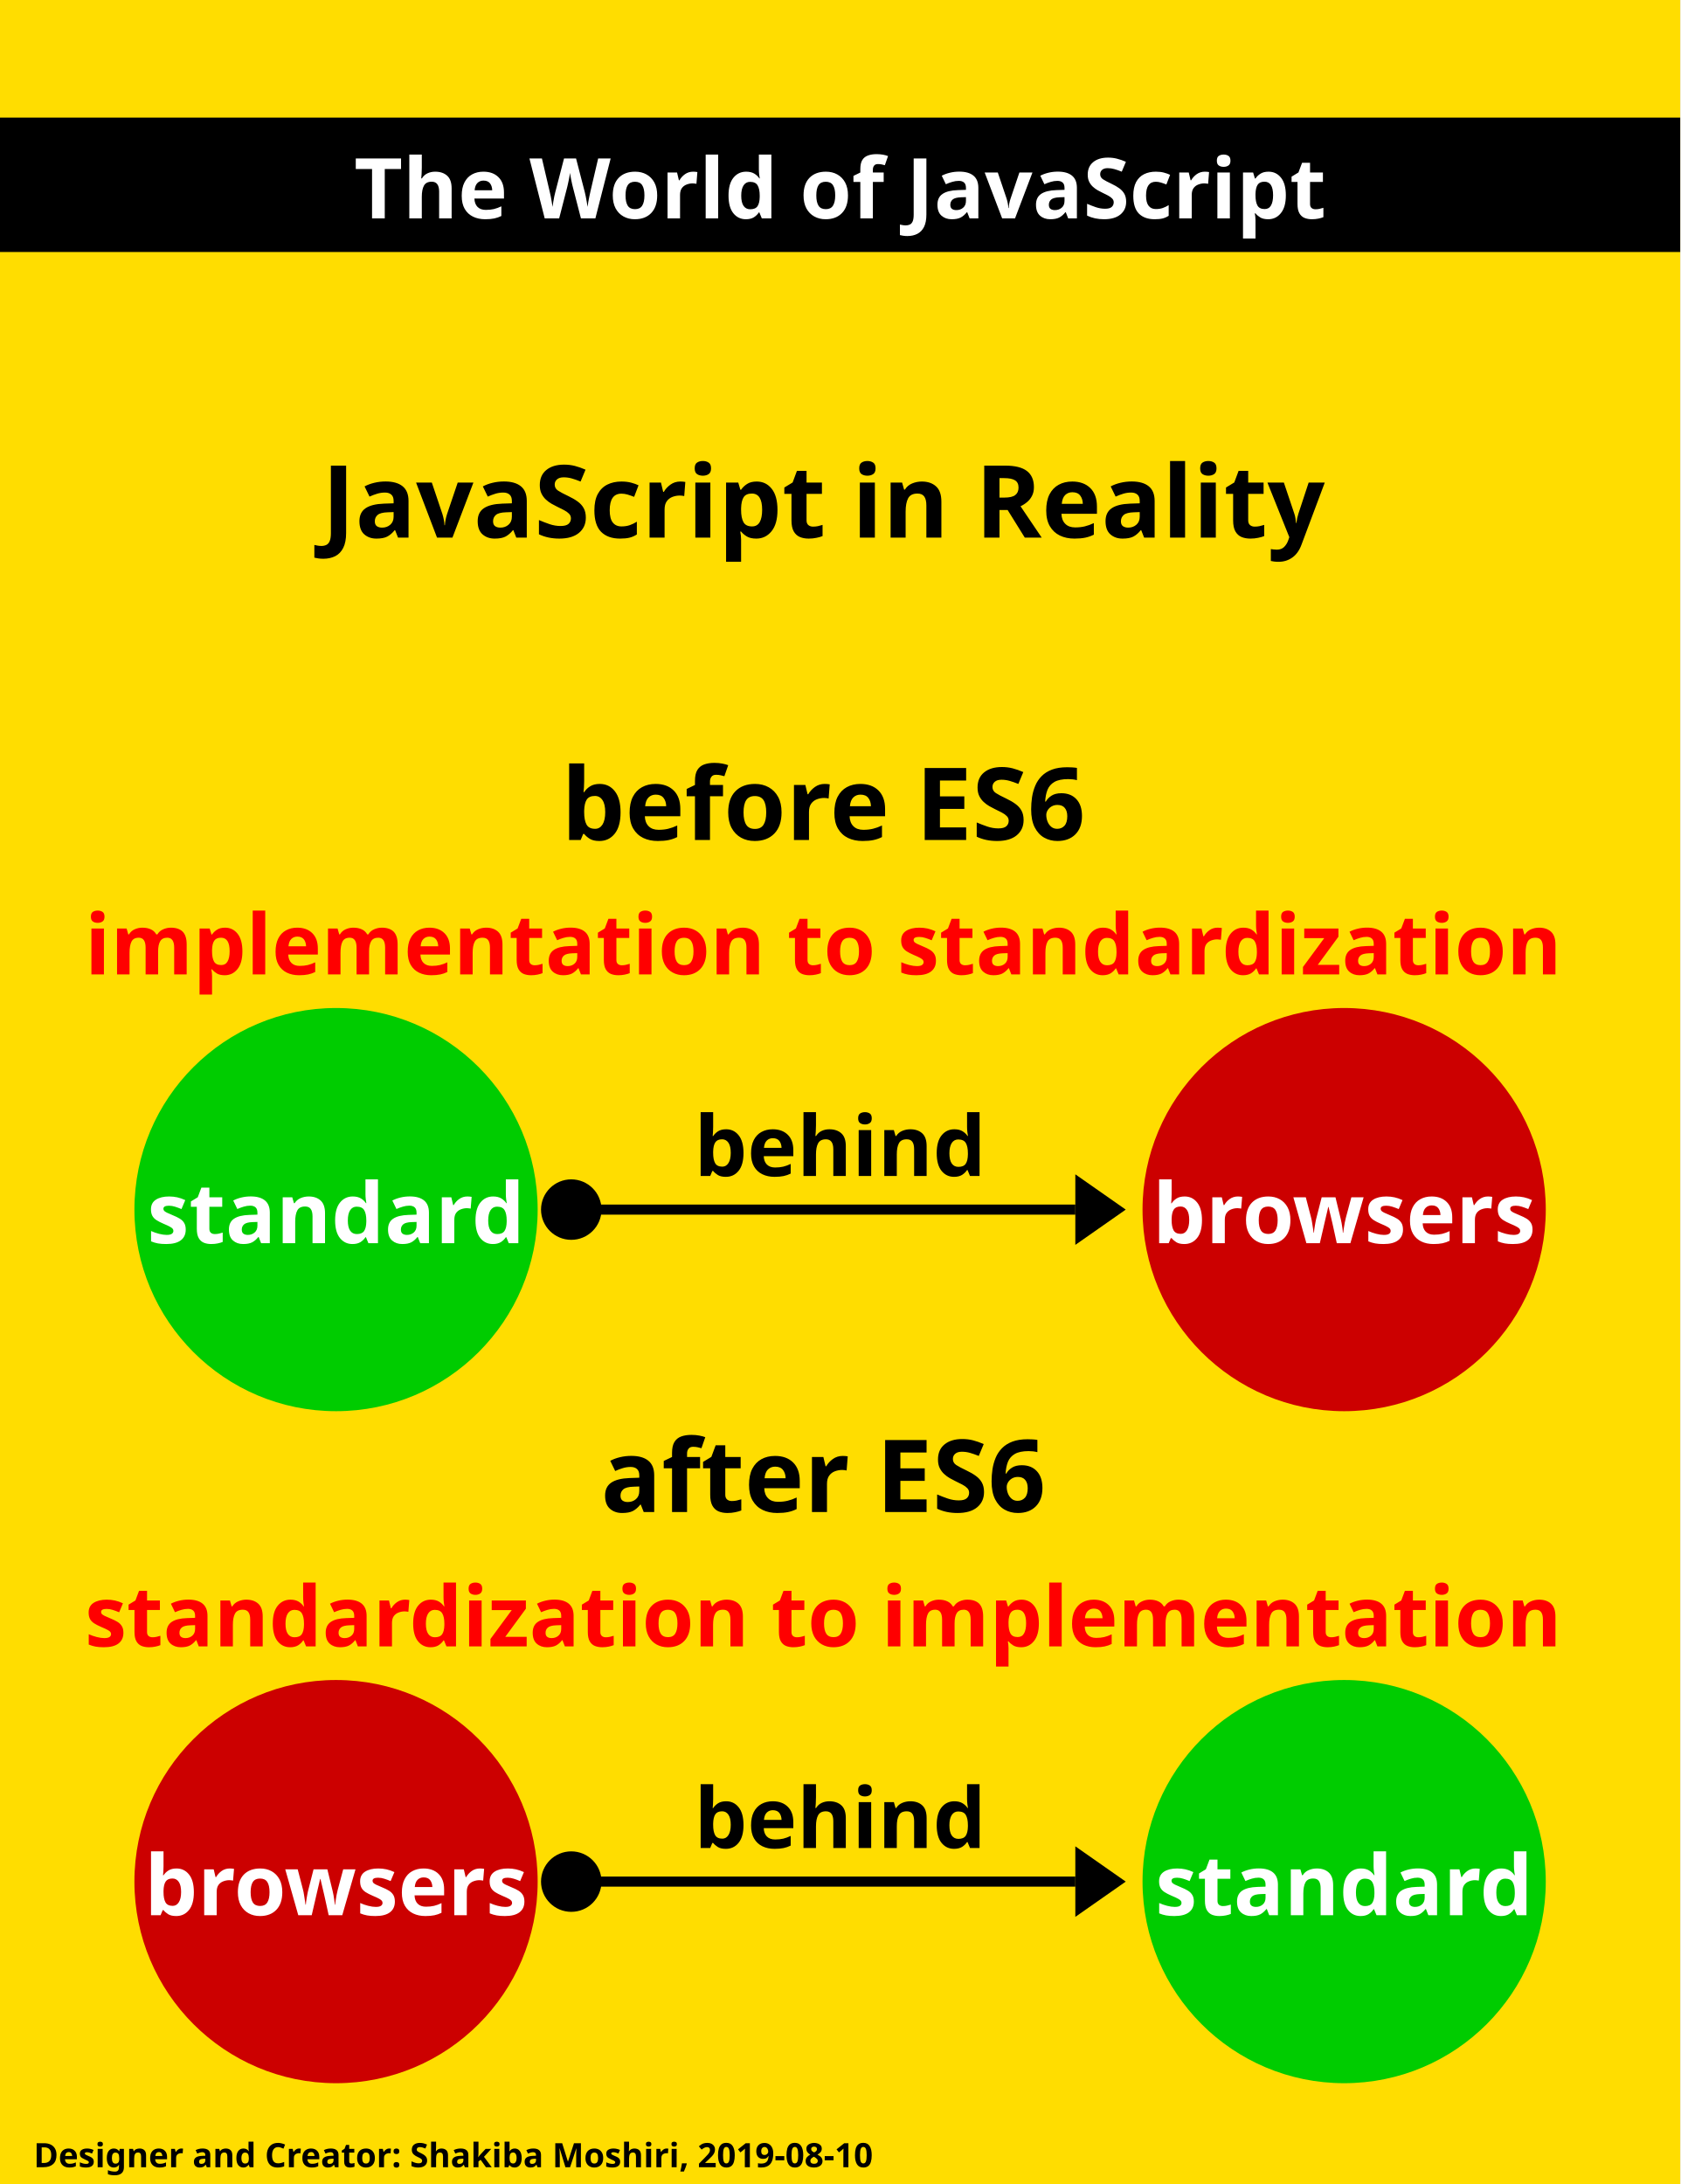
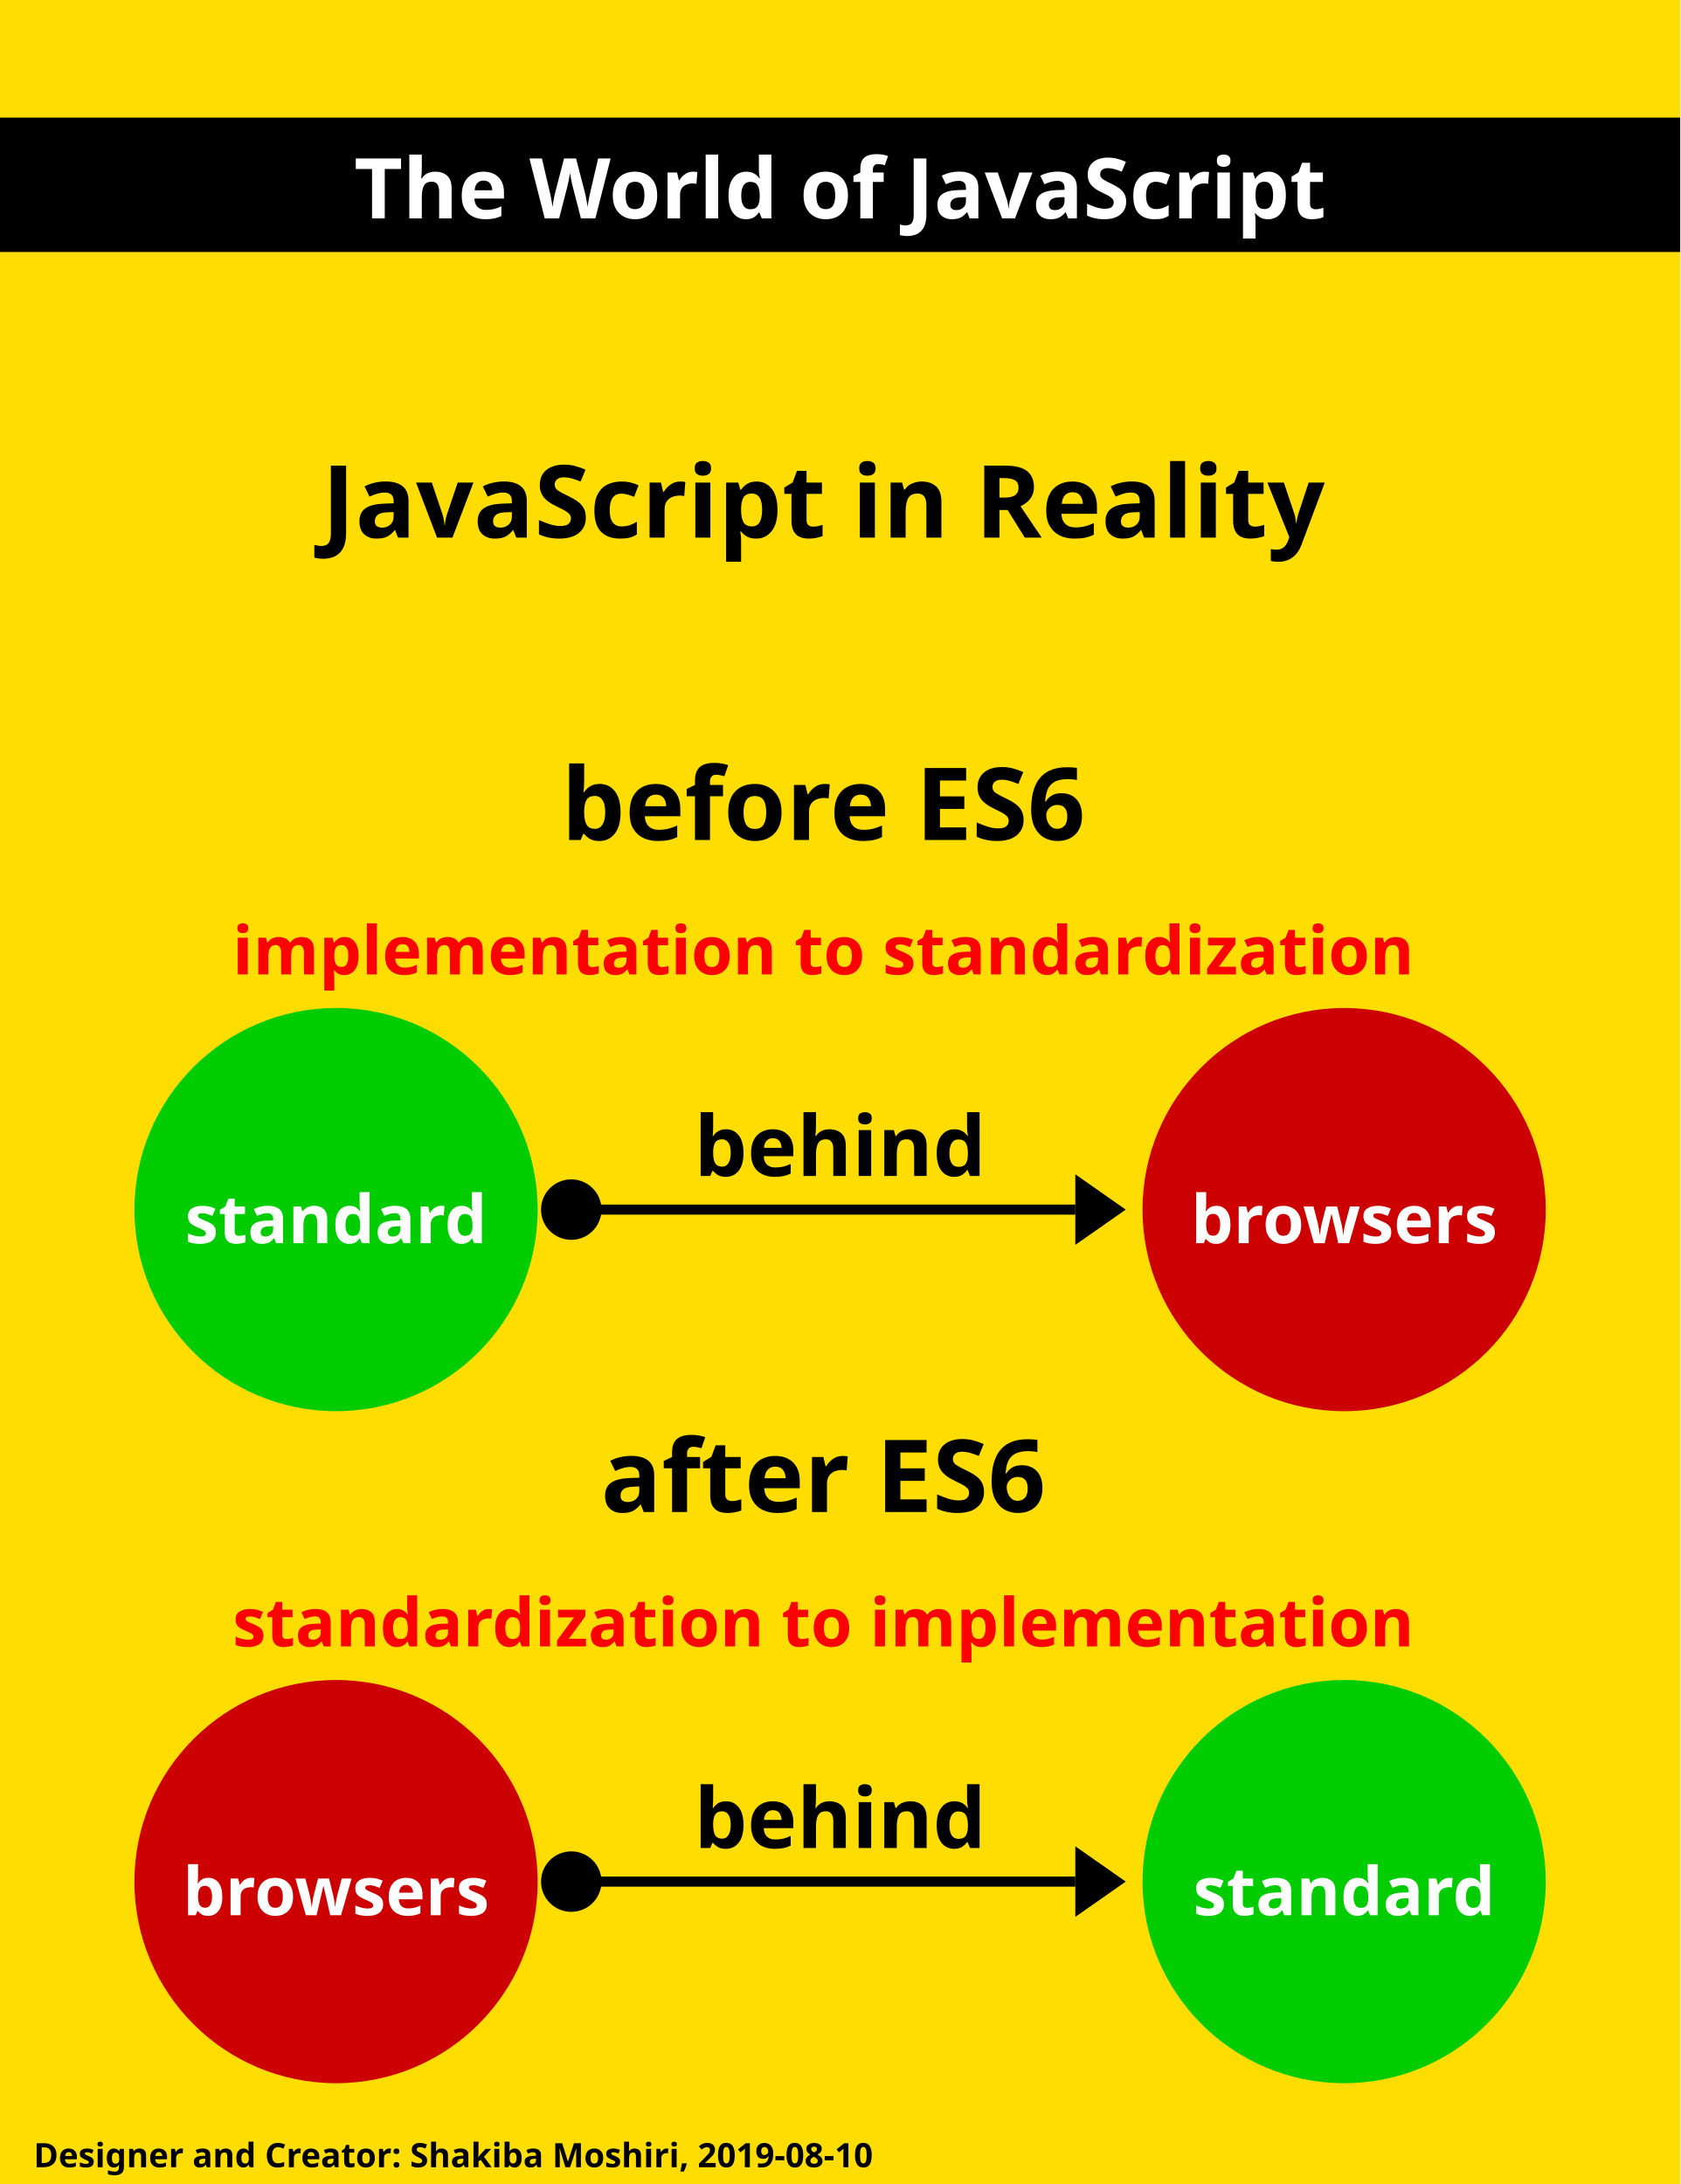
<svg xmlns="http://www.w3.org/2000/svg" viewBox="0 0 500 650" width="500" height="650" font-family="Montserrat">
  <rect x="0" y="0" width="500" height="650" fill="#fd0" />
  <g class="title">
    <rect x="0" y="35" width="500" height="40" fill="#000" />
    <text x="250" y="65" font-size="25" text-anchor="middle" fill="#fff" font-weight="bold">The World of JavaScript</text>
  </g>
  <g transform="translate(0,130)" font-weight="bold" font-size="30" fill="000" text-anchor="middle">
    <text x="245" y="30">JavaScript in Reality</text>
  </g>
  <g transform="translate(0,220)" font-weight="bold" font-size="30" fill="000" text-anchor="middle">
    <text x="245" y="30">before ES6</text>
-     <text x="245" y="70" fill="#f00" font-size="25">implementation to standardization</text>
+     <text x="245" y="70" fill="#f00" font-size="20">implementation to standardization</text>
    <circle cx="100" cy="140" r="60" fill="#0c0" />
-     <text x="100" y="150" fill="#fff" font-size="25">standard</text>
+     <text x="100" y="150" fill="#fff" font-size="20">standard</text>
    <text x="250" y="130" font-size="25">behind</text>
    <circle cx="400" cy="140" r="60" fill="#c00" />
-     <text x="400" y="150" fill="#fff" font-size="25">browsers</text>
+     <text x="400" y="150" fill="#fff" font-size="20">browsers</text>
    <path fill="none" stroke="#000" stroke-width="3" d="M170,140 h150" marker-start="url(#diamond)" marker-end="url(#arrowhead)" />
  </g>
  <g transform="translate(0,420)" font-weight="bold" font-size="30" fill="#000" text-anchor="middle">
    <text x="245" y="30">after ES6</text>
-     <text x="245" y="70" fill="#f00" font-size="25">standardization to implementation</text>
+     <text x="245" y="70" fill="#f00" font-size="20">standardization to implementation</text>
    <text x="245" y="110" fill="#f00" />
    <circle cx="100" cy="140" r="60" fill="#c00" />
-     <text x="100" y="150" fill="#fff" font-size="25">browsers</text>
+     <text x="100" y="150" fill="#fff" font-size="20">browsers</text>
    <text x="250" y="130" font-size="25">behind</text>
    <circle cx="400" cy="140" r="60" fill="#0c0" />
-     <text x="400" y="150" fill="#fff" font-size="25">standard</text>
+     <text x="400" y="150" fill="#fff" font-size="20">standard</text>
    <path fill="none" stroke="#000" stroke-width="3" d="M170,140 h150" marker-start="url(#diamond)" marker-end="url(#arrowhead)" />
  </g>
  <defs>
    <marker id="arrowhead" markerWidth="10" markerHeight="7" refX="0" refY="3.5" orient="auto">
      <polygon fill="#000" points="0 0, 5 3.5, 0 7" />
    </marker>
    <marker id="diamond" markerWidth="12" markerHeight="12" refX="6" refY="6">
      <circle fill="#000" cx="6" cy="6" r="2" stroke="context-stroke" stroke-width="2" />
    </marker>
  </defs>
  <text x="10" y="645" font-size="10" fill="#000" font-weight="bold">Designer and Creator: Shakiba Moshiri, 2019-08-10</text>
</svg>
